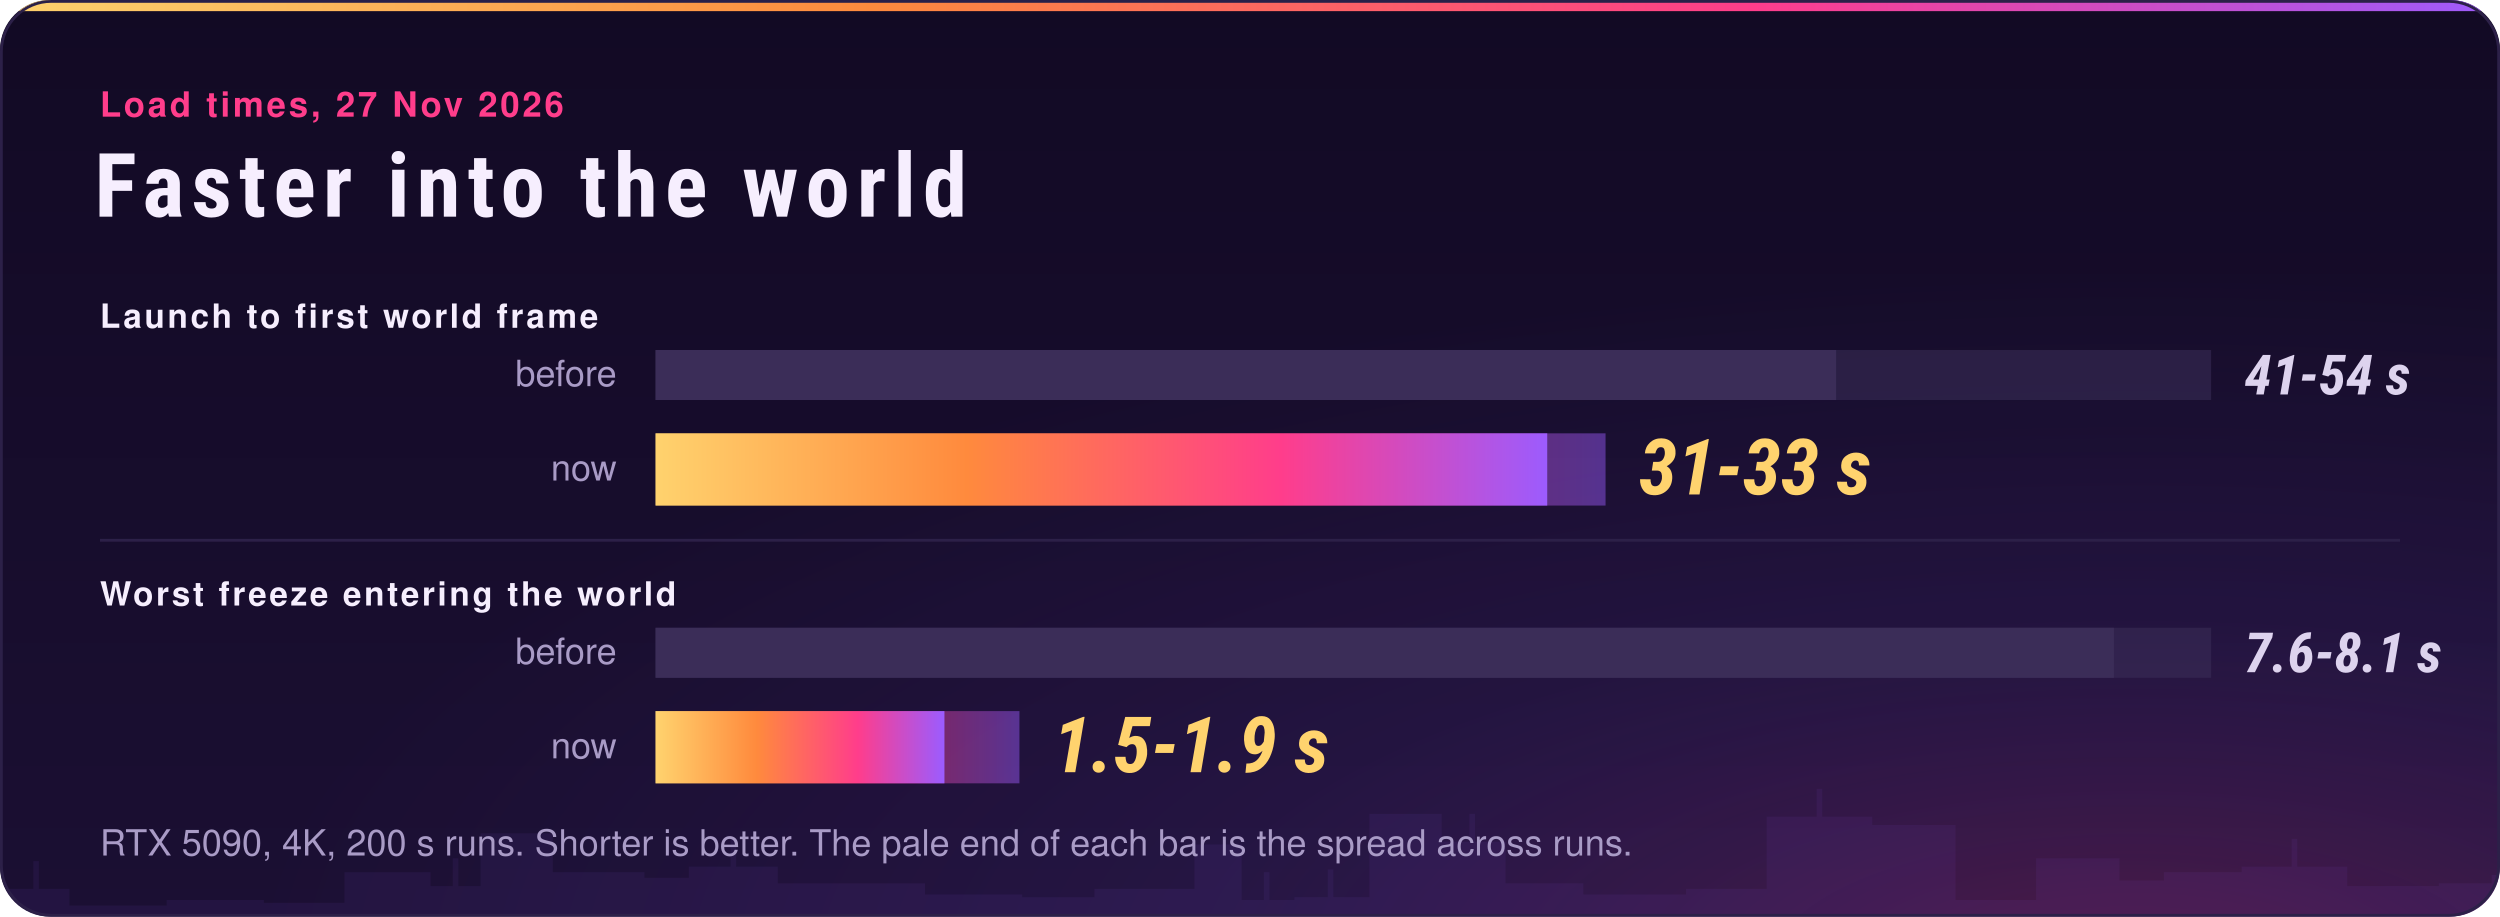
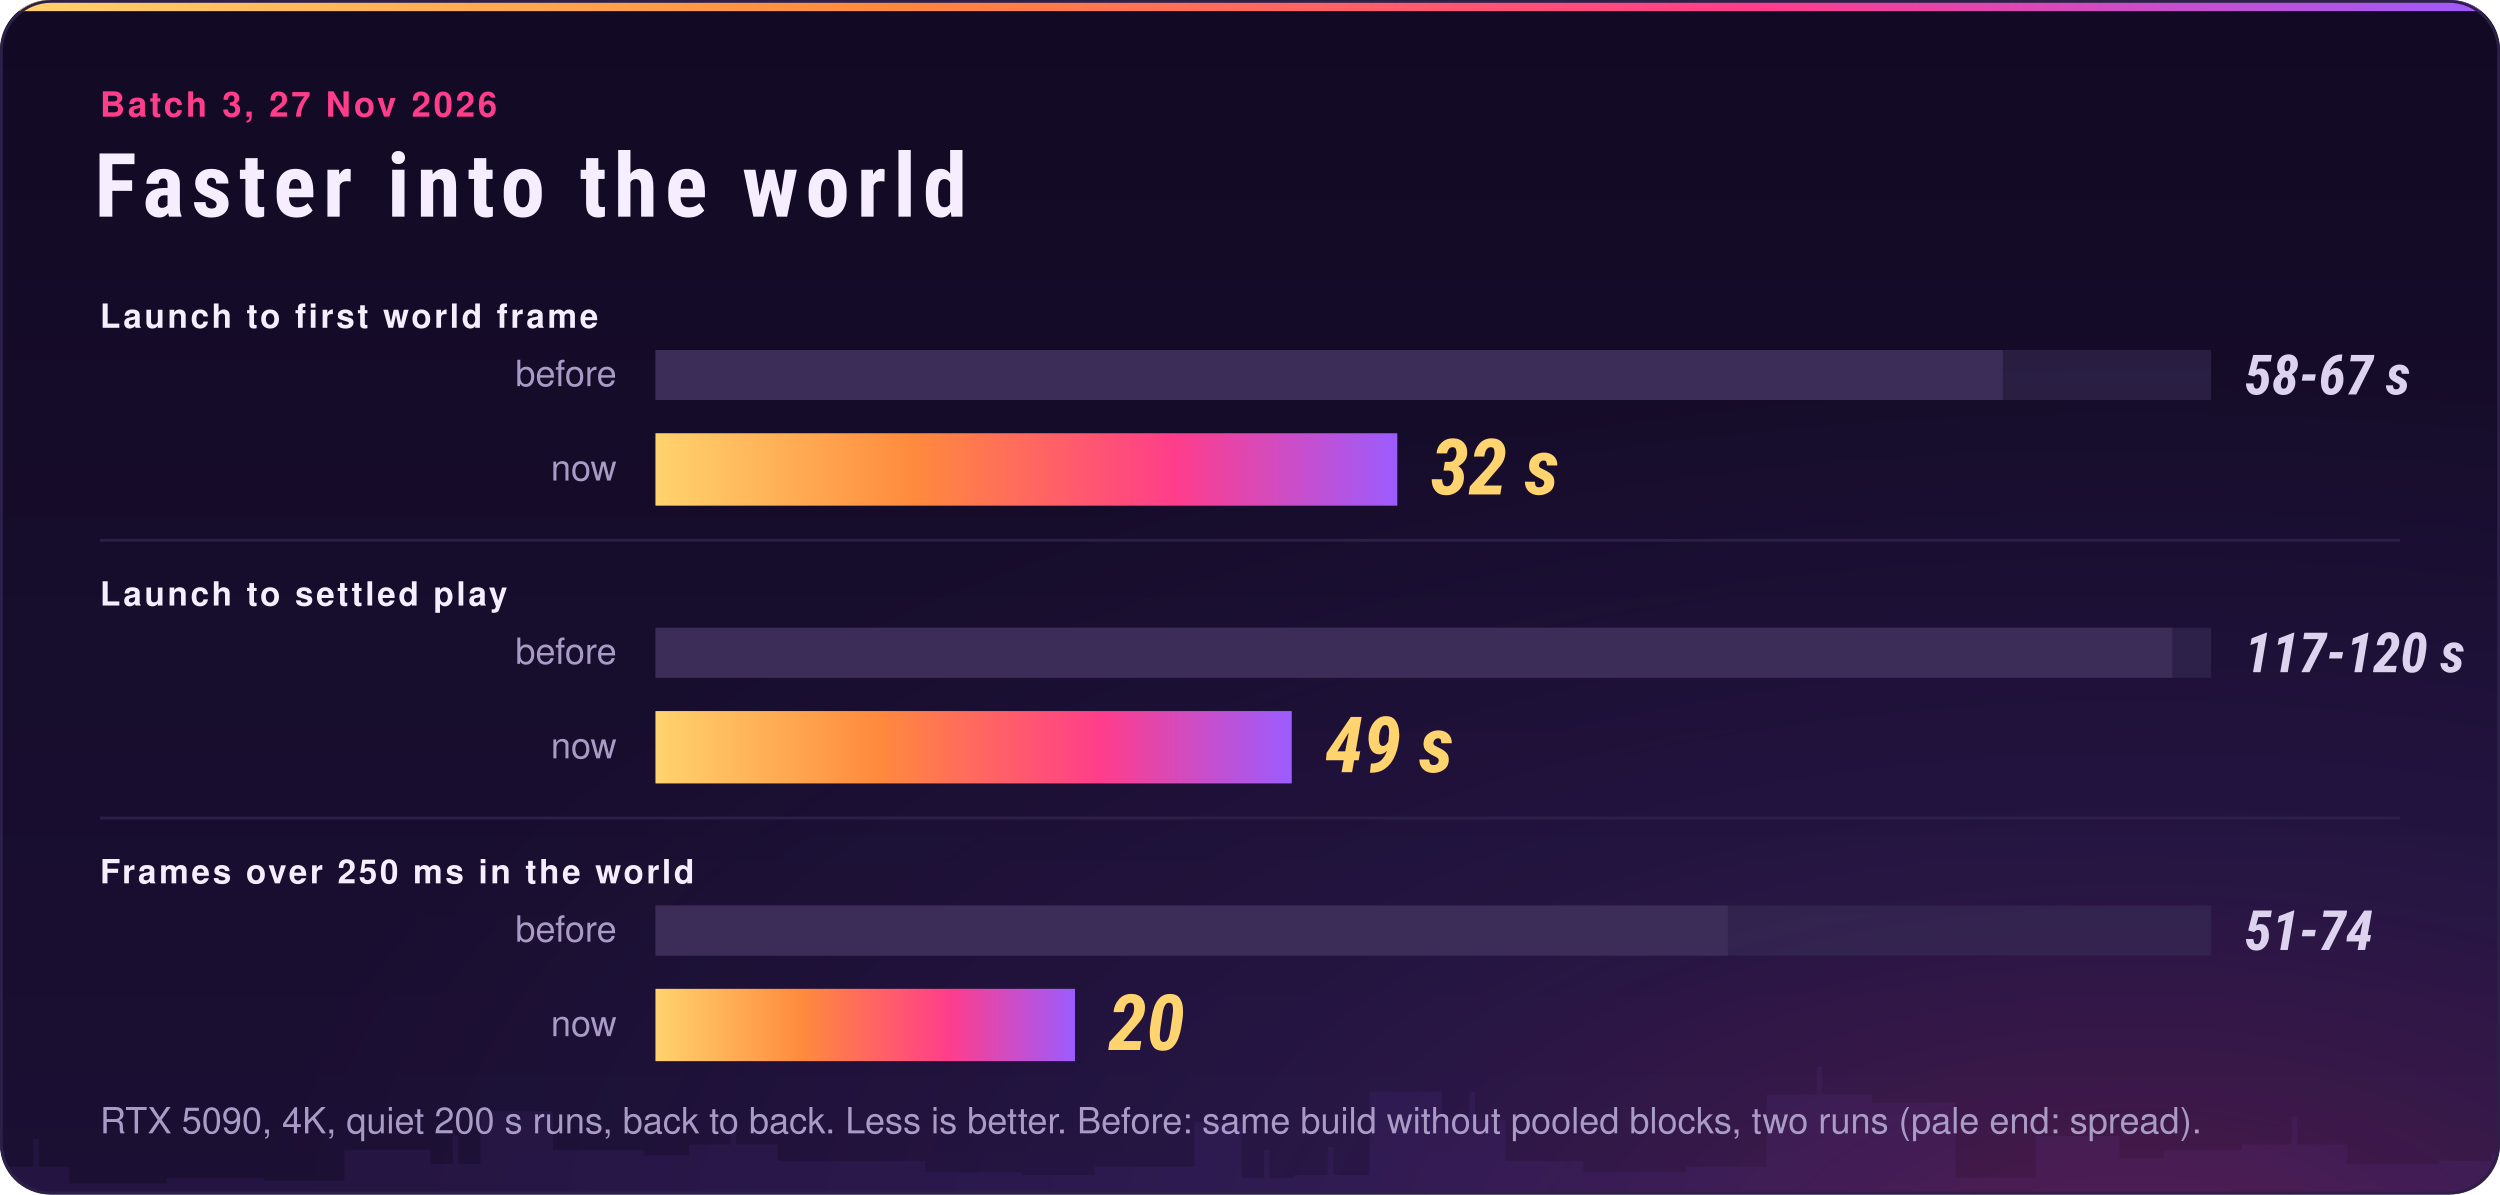
- <svg xmlns="http://www.w3.org/2000/svg" width="900" height="330" viewBox="0 0 900 330" role="img" aria-labelledby="title desc">
+ <svg xmlns="http://www.w3.org/2000/svg" width="900" height="430" viewBox="0 0 900 430" role="img" aria-labelledby="title desc">
  <style>
    .d{font-family:"Bahnschrift SemiBold Condensed","Bahnschrift Condensed","DIN Condensed","Roboto Condensed","Arial Narrow",Impact,sans-serif;font-weight:600}
    .s{font-family:-apple-system,BlinkMacSystemFont,"Segoe UI",Helvetica,Arial,sans-serif}
    .up{text-transform:uppercase;letter-spacing:.08em}
    .fade{animation:fade .7s ease-out both}
    .grow{transform-box:fill-box;transform-origin:left center;animation:grow 1.1s cubic-bezier(.2,.7,.2,1) both}
    .rise{transform-box:fill-box;transform-origin:center bottom;animation:rise 1.6s cubic-bezier(.2,.7,.2,1) both}
    .t1{animation-delay:.15s}.t2{animation-delay:.3s}.t3{animation-delay:.45s}.t4{animation-delay:.6s}
    .t5{animation-delay:.75s}.t6{animation-delay:.9s}.t7{animation-delay:1.1s}.t8{animation-delay:1.4s}
    @keyframes fade{from{opacity:0}to{opacity:1}}
    @keyframes grow{from{transform:scaleX(0)}to{transform:scaleX(1)}}
    @keyframes rise{from{transform:translateY(24px);opacity:.4}to{transform:none;opacity:1}}
    @media (prefers-reduced-motion:reduce){.fade,.grow,.rise{animation:none}}
  </style>
  <defs>
    <linearGradient id="cardbg" x1="0" y1="0" x2="0" y2="1">
      <stop offset="0" stop-color="#120a24" />
      <stop offset="1" stop-color="#1b0f33" />
    </linearGradient>
    <radialGradient id="glow" cx=".85" cy="1.05" r=".75">
      <stop offset="0" stop-color="#ff3d8b" stop-opacity=".22" />
      <stop offset=".5" stop-color="#9b5cff" stop-opacity=".08" />
      <stop offset="1" stop-color="#9b5cff" stop-opacity="0" />
    </radialGradient>
    <linearGradient id="sunset" x1="0" y1="0" x2="1" y2="0">
      <stop offset="0" stop-color="#ffd36e" />
      <stop offset=".35" stop-color="#ff8a3d" />
      <stop offset=".7" stop-color="#ff3d8b" />
      <stop offset="1" stop-color="#9b5cff" />
    </linearGradient>
    <linearGradient id="sunsetv" x1="0" y1="0" x2="0" y2="1">
      <stop offset="0" stop-color="#ffd36e" />
      <stop offset=".35" stop-color="#ff8a3d" />
      <stop offset=".7" stop-color="#ff3d8b" />
      <stop offset="1" stop-color="#9b5cff" />
    </linearGradient>
    <clipPath id="cardclip">
-       <rect width="900" height="330" rx="18" />
+       <rect width="900" height="430" rx="18" />
    </clipPath>
  </defs>
  <g clip-path="url(#cardclip)">
-     <rect width="900" height="330" fill="url(#cardbg)" />
-     <rect width="900" height="330" fill="url(#glow)" />
-     <path d="M0 330L0 320L12 320L12 310L14 310L14 320L25 320L25 326L60 326L60 324L95 324L95 325L124 325L124 314L155 314L155 319L163 319L163 309L165 309L165 319L173 319L173 300L199 300L199 314L232 314L232 316L248 316L248 312L263 312L263 302L265 302L265 312L280 312L280 318L300 318L300 318L333 318L333 322L368 322L368 323L394 323L394 320L430 320L430 304L447 304L447 324L455 324L455 314L457 314L457 324L466 324L466 323L478 323L478 313L480 313L480 323L493 323L493 293L519 293L519 303L529 303L529 293L531 293L531 303L542 303L542 318L570 318L570 322L607 322L607 320L636 320L636 294L654 294L654 284L656 284L656 294L674 294L674 297L704 297L704 324L733 324L733 309L763 309L763 317L779 317L779 314L807 314L807 312L825 312L825 302L827 302L827 312L845 312L845 319L878 319L878 318L897 318L897 315L904 315L904 305L906 305L906 315L900 315L900 330Z" fill="#9b5cff" fill-opacity=".07" />
+     <rect width="900" height="430" fill="url(#cardbg)" />
+     <rect width="900" height="430" fill="url(#glow)" />
+     <path d="M0 430L0 420L12 420L12 410L14 410L14 420L25 420L25 426L60 426L60 424L95 424L95 425L124 425L124 414L155 414L155 419L163 419L163 409L165 409L165 419L173 419L173 400L199 400L199 414L232 414L232 416L248 416L248 412L263 412L263 402L265 402L265 412L280 412L280 418L300 418L300 418L333 418L333 422L368 422L368 423L394 423L394 420L430 420L430 404L447 404L447 424L455 424L455 414L457 414L457 424L466 424L466 423L478 423L478 413L480 413L480 423L493 423L493 393L519 393L519 403L529 403L529 393L531 393L531 403L542 403L542 418L570 418L570 422L607 422L607 420L636 420L636 394L654 394L654 384L656 384L656 394L674 394L674 397L704 397L704 424L733 424L733 409L763 409L763 417L779 417L779 414L807 414L807 412L825 412L825 402L827 402L827 412L845 412L845 419L878 419L878 418L897 418L897 415L904 415L904 405L906 405L906 415L900 415L900 430Z" fill="#9b5cff" fill-opacity=".07" />
    <rect width="900" height="4" fill="url(#sunset)" />
  </g>
-   <rect x=".5" y=".5" width="899" height="329" rx="18" fill="none" stroke="#2c2048" />
-   <text class="s up" x="36" y="42" font-size="12.5" font-weight="700" fill="#ff3d8b">Load times, 27 Nov 2026</text>
+   <rect x=".5" y=".5" width="899" height="429" rx="18" fill="none" stroke="#2c2048" />
+   <text class="s up" x="36" y="42" font-size="12.5" font-weight="700" fill="#ff3d8b">Batch 3, 27 Nov 2026</text>
  <text class="d up" x="34" y="78" font-size="32" letter-spacing=".04em" fill="#f6eefe">Faster into the world</text>
  <text class="s up" x="36" y="118" font-size="12" font-weight="700" fill="#f6eefe">Launch to first world frame</text>
  <text class="s" x="222" y="139" font-size="13" text-anchor="end" fill="#a99bc6">before</text>
  <text class="s" x="222" y="173" font-size="13" text-anchor="end" fill="#a99bc6">now</text>
  <rect class="grow t1" x="236" y="126" width="560" height="18" fill="#3b2d58" opacity=".55" />
-   <rect class="grow t1" x="236" y="126" width="425" height="18" fill="#3b2d58" />
-   <text class="d fade t6" x="808" y="142" font-size="20" font-style="italic" fill="#ddd3ee">41-54 s</text>
-   <rect class="grow t2" x="236" y="156" width="342" height="26" fill="url(#sunset)" opacity=".45" />
-   <rect class="grow t2" x="236" y="156" width="321" height="26" fill="url(#sunset)" />
-   <text class="d fade t6" x="590" y="178" font-size="28" font-style="italic" fill="#ffd36e">31-33 s</text>
-   <text class="s up" x="36" y="218" font-size="12" font-weight="700" fill="#f6eefe">Worst freeze entering the world</text>
+   <rect class="grow t1" x="236" y="126" width="485" height="18" fill="#3b2d58" />
+   <text class="d fade t6" x="808" y="142" font-size="20" font-style="italic" fill="#ddd3ee">58-67 s</text>
+   <rect class="grow t2" x="236" y="156" width="267" height="26" fill="url(#sunset)" opacity=".45" />
+   <rect class="grow t2" x="236" y="156" width="267" height="26" fill="url(#sunset)" />
+   <text class="d fade t6" x="515" y="178" font-size="28" font-style="italic" fill="#ffd36e">32 s</text>
+   <text class="s up" x="36" y="218" font-size="12" font-weight="700" fill="#f6eefe">Launch to settled play</text>
  <text class="s" x="222" y="239" font-size="13" text-anchor="end" fill="#a99bc6">before</text>
  <text class="s" x="222" y="273" font-size="13" text-anchor="end" fill="#a99bc6">now</text>
  <rect class="grow t3" x="236" y="226" width="560" height="18" fill="#3b2d58" opacity=".55" />
-   <rect class="grow t3" x="236" y="226" width="525" height="18" fill="#3b2d58" />
-   <text class="d fade t6" x="808" y="242" font-size="20" font-style="italic" fill="#ddd3ee">7.6-8.1 s</text>
-   <rect class="grow t4" x="236" y="256" width="131" height="26" fill="url(#sunset)" opacity=".45" />
-   <rect class="grow t4" x="236" y="256" width="104" height="26" fill="url(#sunset)" />
-   <text class="d fade t6" x="379" y="278" font-size="28" font-style="italic" fill="#ffd36e">1.5-1.9 s</text>
+   <rect class="grow t3" x="236" y="226" width="546" height="18" fill="#3b2d58" />
+   <text class="d fade t6" x="808" y="242" font-size="20" font-style="italic" fill="#ddd3ee">117-120 s</text>
+   <rect class="grow t4" x="236" y="256" width="229" height="26" fill="url(#sunset)" opacity=".45" />
+   <rect class="grow t4" x="236" y="256" width="229" height="26" fill="url(#sunset)" />
+   <text class="d fade t6" x="477" y="278" font-size="28" font-style="italic" fill="#ffd36e">49 s</text>
+   <text class="s up" x="36" y="318" font-size="12" font-weight="700" fill="#f6eefe">Frames over 250 ms in the world</text>
+   <text class="s" x="222" y="339" font-size="13" text-anchor="end" fill="#a99bc6">before</text>
+   <text class="s" x="222" y="373" font-size="13" text-anchor="end" fill="#a99bc6">now</text>
+   <rect class="grow t5" x="236" y="326" width="560" height="18" fill="#3b2d58" opacity=".55" />
+   <rect class="grow t5" x="236" y="326" width="386" height="18" fill="#3b2d58" />
+   <text class="d fade t6" x="808" y="342" font-size="20" font-style="italic" fill="#ddd3ee">51-74</text>
+   <rect class="grow t6" x="236" y="356" width="151" height="26" fill="url(#sunset)" opacity=".45" />
+   <rect class="grow t6" x="236" y="356" width="151" height="26" fill="url(#sunset)" />
+   <text class="d fade t6" x="399" y="378" font-size="28" font-style="italic" fill="#ffd36e">20</text>
  <rect x="36" y="194" width="828" height="1" fill="#2c2048" />
-   <text class="s" x="36" y="308" font-size="13" fill="#a99bc6">RTX 5090, 4K, 200 s runs. Shorter is better. The pale end of each bar is the spread across runs.</text>
+   <rect x="36" y="294" width="828" height="1" fill="#2c2048" />
+   <text class="s" x="36" y="408" font-size="13" fill="#a99bc6">RTX 5090, 4K, quiet 200 s runs, back to back. Less is better. Before: same build without pooled blocks, two runs (pale end: spread).</text>
</svg>
